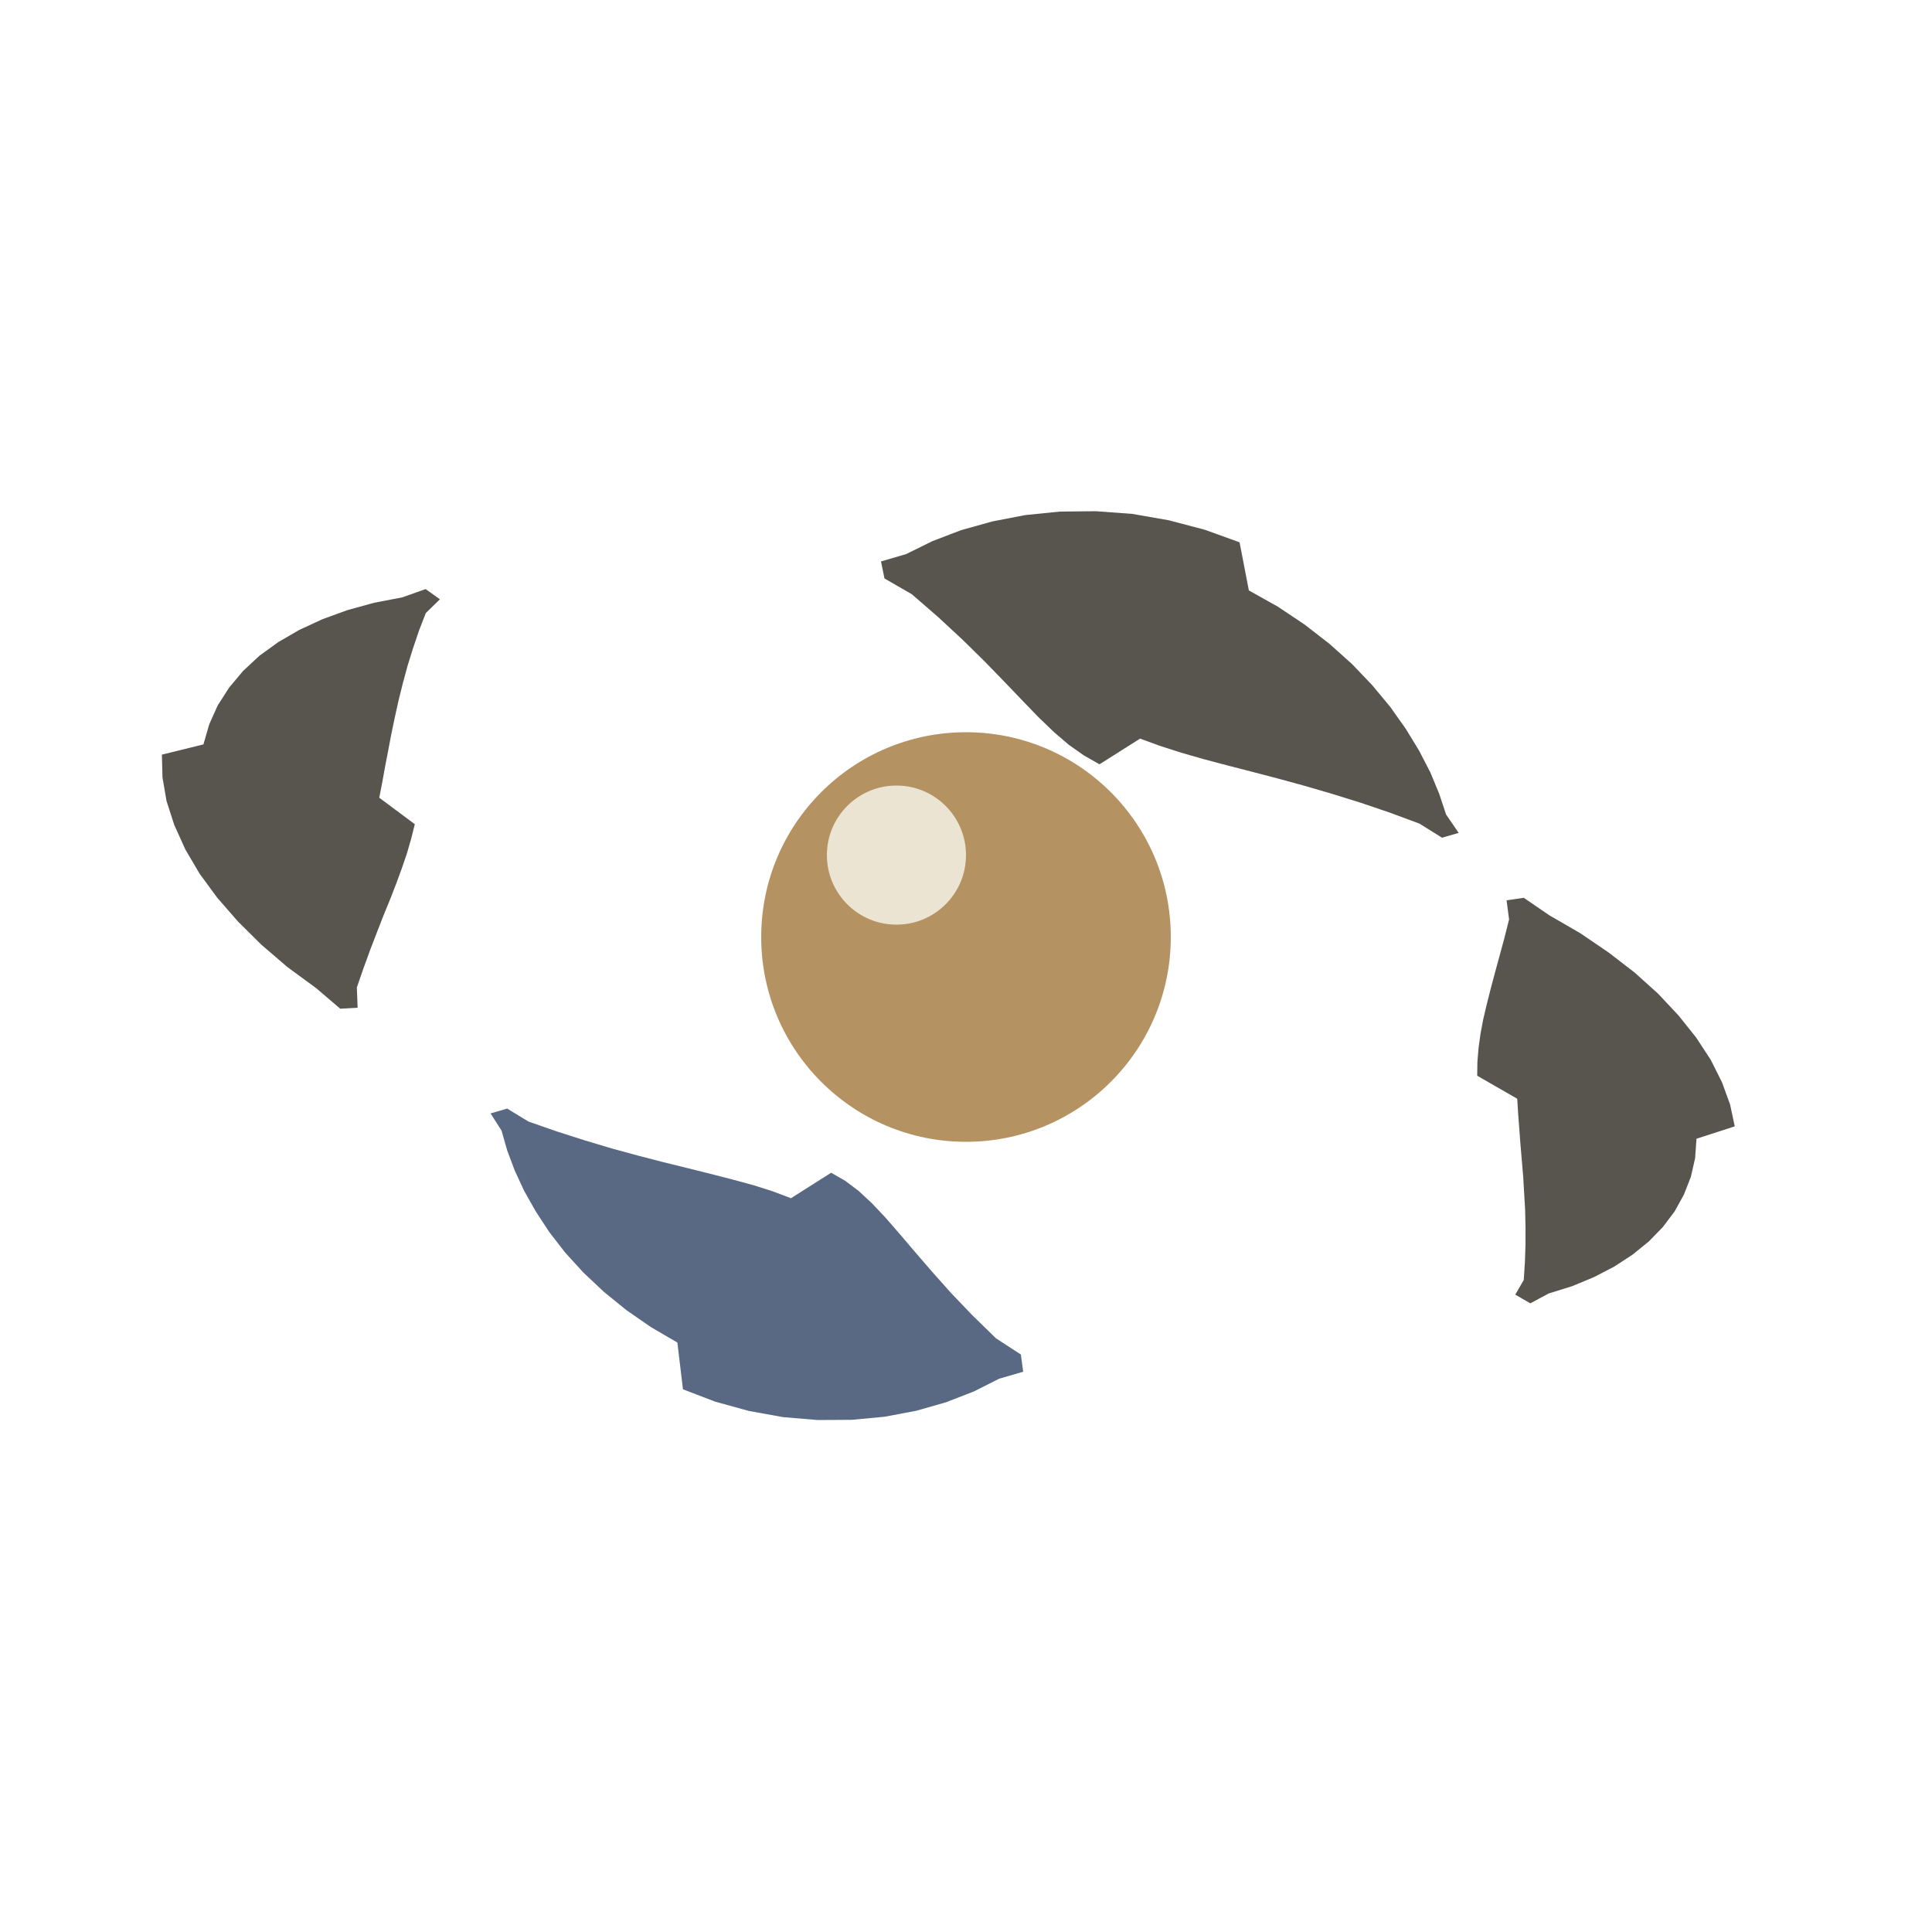
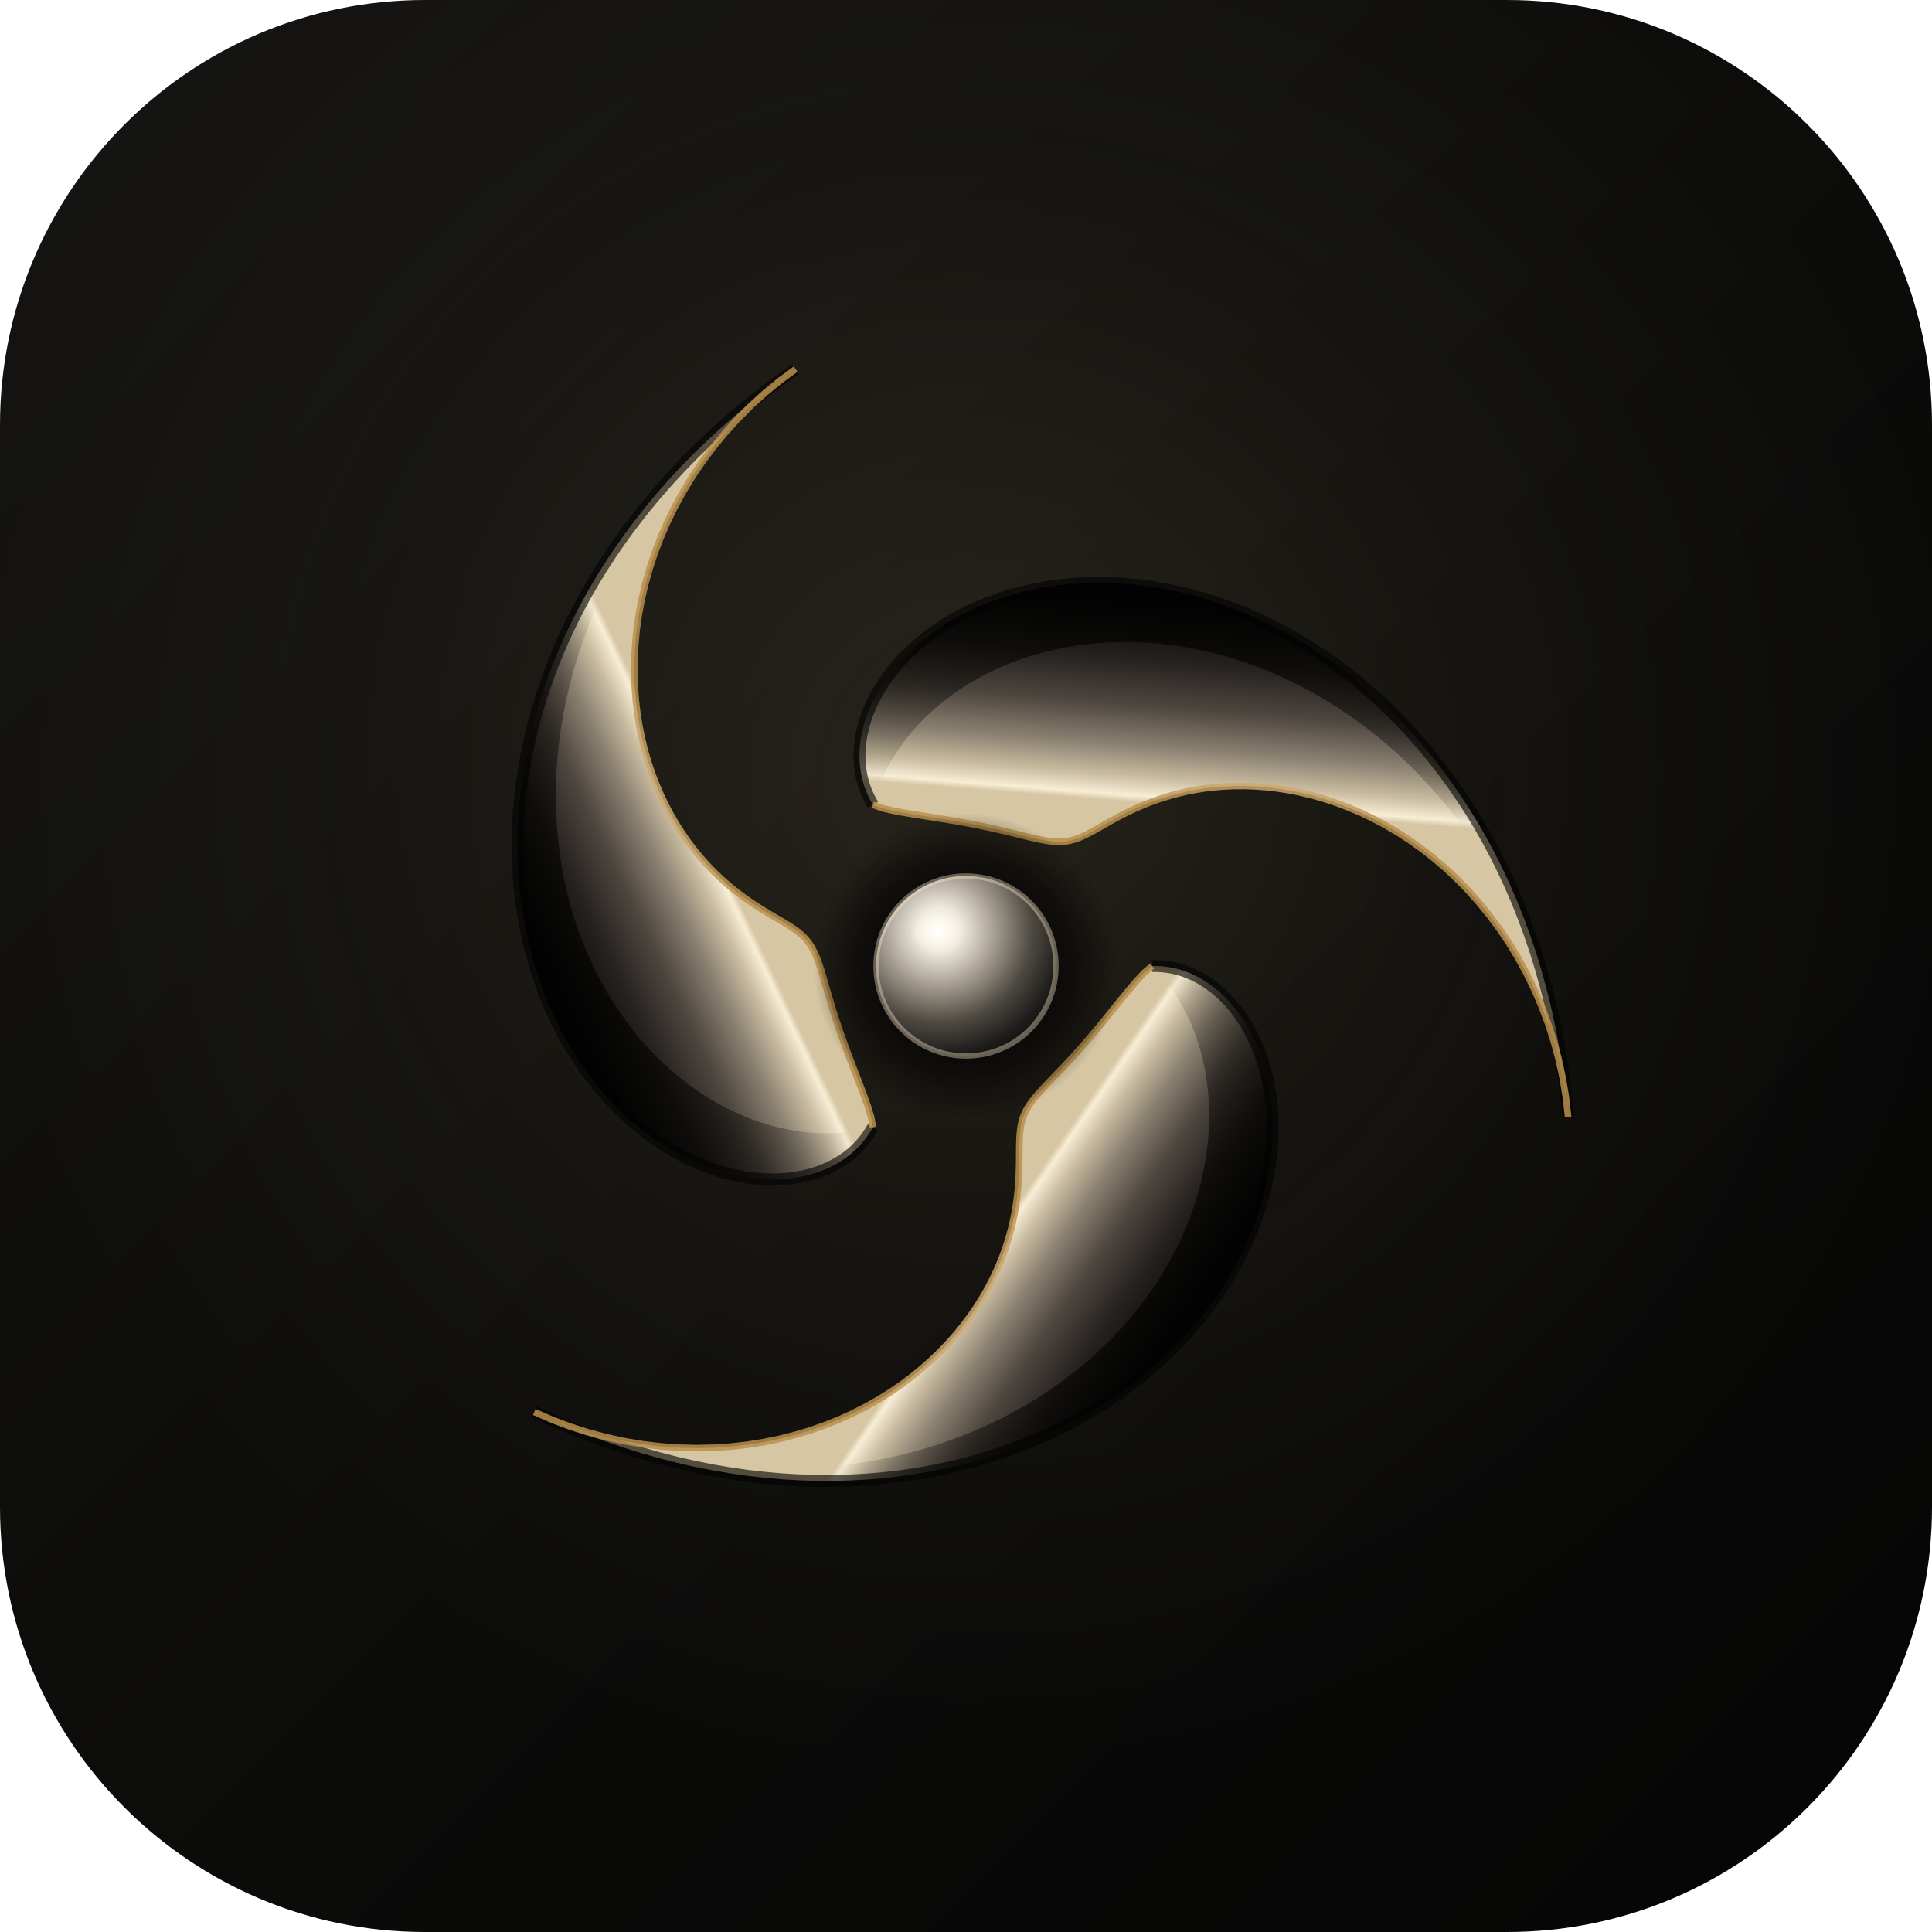
- <svg xmlns="http://www.w3.org/2000/svg" viewBox="0 0 1000 1000">
-   <g>
-     <path d="M788.7,464.7L802.0,473.8L817.9,483.0L832.6,493.0L846.1,503.4L858.2,514.3L868.8,525.6L877.9,537.0L885.5,548.6L891.3,560.2L895.5,571.7L897.9,583.0L878.1,589.4L877.4,599.4L875.2,609.1L871.6,618.3L866.8,627.0L860.7,635.1L853.4,642.6L845.0,649.4L835.5,655.6L825.1,661.0L813.8,665.7L801.6,669.5L792.1,674.6L784.3,670.1L788.7,662.5L789.3,653.2L789.6,644.0L789.6,635.0L789.4,626.1L788.9,617.5L788.4,609.0L787.7,600.7L787.0,592.5L786.4,584.5L785.8,576.5L785.3,568.7L764.6,556.8L764.7,549.6L765.3,542.4L766.3,535.1L767.7,527.7L769.5,520.0L771.5,512.1L773.7,503.8L776.1,495.0L778.6,485.8L781.1,475.9L779.8,466.0Z" fill="rgb(88,84,78)" fill-rule="evenodd" />
-     <path d="M529.6,710.0L517.2,713.6L504.1,720.2L489.7,725.8L474.3,730.2L457.9,733.3L440.8,734.9L423.2,735.0L405.3,733.5L387.6,730.3L370.2,725.5L353.5,719.1L350.6,694.9L336.9,686.9L324.2,678.1L312.5,668.6L301.9,658.6L292.5,648.3L284.3,637.7L277.3,627.0L271.3,616.4L266.4,605.8L262.5,595.4L259.6,585.2L253.9,576.3L262.5,573.8L273.5,580.5L288.1,585.6L302.5,590.2L316.5,594.4L330.1,598.1L343.2,601.5L355.8,604.6L367.8,607.6L379.1,610.5L389.8,613.4L399.9,616.6L409.4,620.2L430.2,607.0L437.5,611.2L444.4,616.4L451.2,622.7L458.2,630.1L465.6,638.6L473.6,648.0L482.5,658.3L492.3,669.3L503.3,680.8L515.5,692.7L528.4,701.1Z" fill="rgb(88.7,103.6,131.2)" fill-rule="evenodd" />
-     <path d="M176.1,522.1L163.7,511.5L148.7,500.5L135.2,488.9L123.1,476.9L112.4,464.6L103.3,452.2L95.9,439.6L90.2,427.0L86.2,414.6L84.1,402.4L83.8,390.6L105.3,385.3L108.3,374.9L112.7,365.1L118.6,355.9L125.8,347.3L134.3,339.4L144.1,332.3L155.0,326.0L166.9,320.5L179.8,315.8L193.6,312.0L208.2,309.2L220.3,304.9L227.7,310.2L220.4,317.3L216.8,326.6L213.7,335.8L210.9,344.8L208.5,353.7L206.3,362.5L204.4,371.1L202.6,379.7L201.0,388.1L199.4,396.4L197.9,404.7L196.3,412.9L214.7,426.6L212.8,434.2L210.6,441.8L208.0,449.4L205.1,457.3L202.0,465.3L198.6,473.6L195.2,482.3L191.7,491.4L188.2,501.0L184.7,511.1L185.1,521.6Z" fill="rgb(88,84,78)" fill-rule="evenodd" />
-     <path d="M456.0,290.6L469.0,286.8L482.6,280.1L497.5,274.4L513.6,269.9L530.7,266.6L548.6,264.8L567.2,264.6L586.1,266.0L605.0,269.3L623.6,274.2L641.6,280.7L646.4,305.6L661.4,314.0L675.3,323.3L688.2,333.3L699.9,343.8L710.3,354.7L719.6,365.9L727.6,377.2L734.5,388.5L740.3,399.7L744.9,410.8L748.5,421.6L755.0,431.1L746.4,433.6L734.7,426.3L719.3,420.6L704.3,415.5L689.5,410.9L675.1,406.7L661.2,402.9L647.8,399.4L635.0,396.1L622.9,392.9L611.4,389.6L600.5,386.1L590.1,382.3L569.1,395.6L561.0,391.0L553.2,385.5L545.5,378.9L537.4,371.1L528.9,362.3L519.6,352.6L509.4,342.1L498.1,331.0L485.7,319.5L472.0,307.6L457.8,299.4Z" fill="rgb(88,84,78)" fill-rule="evenodd" />
+ <svg xmlns="http://www.w3.org/2000/svg" width="1024" height="1024" viewBox="0 0 1024 1024">
+   <defs>
+     <linearGradient id="tile" x1="0" y1="0" x2="1" y2="1">
+       <stop offset="0" stop-color="#161514" />
+       <stop offset="0.55" stop-color="#0B0B0A" />
+       <stop offset="1" stop-color="#050505" />
+     </linearGradient>
+     <radialGradient id="glow" cx="0.5" cy="0.4" r="0.52">
+       <stop offset="0" stop-color="rgba(216,189,132,0.13)" />
+       <stop offset="0.62" stop-color="rgba(216,189,132,0.035)" />
+       <stop offset="1" stop-color="rgba(216,189,132,0)" />
+     </radialGradient>
+   </defs>
+   <rect width="1024" height="1024" rx="225.28" fill="url(#tile)" />
+   <rect width="1024" height="1024" rx="225.28" fill="url(#glow)" />
+   <g transform="translate(153.6 153.6) scale(0.7)">
+     <defs>
+       <linearGradient id="fxBlade" gradientUnits="userSpaceOnUse" x1="683.74" y1="785.18" x2="549.85" y2="693.07">
+         <stop offset="0" stop-color="#040404" />
+         <stop offset="0.14" stop-color="#0E0C0A" />
+         <stop offset="0.34" stop-color="#262220" />
+         <stop offset="0.55" stop-color="#4E4740" />
+         <stop offset="0.74" stop-color="#8C8272" />
+         <stop offset="0.88" stop-color="#C9BCA0" />
+         <stop offset="0.97" stop-color="#F8EED6" />
+         <stop offset="1" stop-color="#D6C6A4" />
+       </linearGradient>
+       <linearGradient id="fxBladeShade" gradientUnits="userSpaceOnUse" x1="683.74" y1="785.18" x2="549.85" y2="693.07">
+         <stop offset="0" stop-color="rgba(2,2,2,0.96)" />
+         <stop offset="0.42" stop-color="rgba(6,5,4,0.6)" />
+         <stop offset="1" stop-color="rgba(8,7,5,0)" />
+       </linearGradient>
+       <linearGradient id="fxBladeSheen" gradientUnits="userSpaceOnUse" x1="683.74" y1="785.18" x2="549.85" y2="693.07">
+         <stop offset="0" stop-color="rgba(246,231,193,0)" />
+         <stop offset="0.34" stop-color="rgba(252,240,208,0.28)" />
+         <stop offset="0.82" stop-color="rgba(255,253,246,0.5)" />
+         <stop offset="1" stop-color="rgba(246,231,193,0.1)" />
+       </linearGradient>
+       <linearGradient id="fxBladeRim" gradientUnits="userSpaceOnUse" x1="683.74" y1="785.18" x2="549.85" y2="693.07">
+         <stop offset="0" stop-color="#B98F4C" />
+         <stop offset="0.55" stop-color="#FCEFD2" />
+         <stop offset="1" stop-color="#B98F4C" />
+       </linearGradient>
+       <radialGradient id="fxOrb" cx="0.35" cy="0.3" r="0.78">
+         <stop offset="0" stop-color="#FFFFFF" />
+         <stop offset="0.16" stop-color="#EFE9DC" />
+         <stop offset="0.42" stop-color="#9E968A" />
+         <stop offset="0.66" stop-color="#4E4A42" />
+         <stop offset="0.86" stop-color="#232120" />
+         <stop offset="1" stop-color="#0A0A09" />
+       </radialGradient>
+       <radialGradient id="fxOrbGlow" cx="0.5" cy="0.5" r="0.5">
+         <stop offset="0.4" stop-color="rgba(4,4,4,0.94)" />
+         <stop offset="0.72" stop-color="rgba(6,5,4,0.6)" />
+         <stop offset="1" stop-color="rgba(8,6,5,0)" />
+       </radialGradient>
+       <radialGradient id="fxSpecular" cx="0.5" cy="0.5" r="0.5">
+         <stop offset="0" stop-color="rgba(255,255,255,0.94)" />
+         <stop offset="0.5" stop-color="rgba(255,250,238,0.5)" />
+         <stop offset="1" stop-color="rgba(255,250,238,0)" />
+       </radialGradient>
+     </defs>
+     <g>
+       <g transform="rotate(0 512 512)">
+         <path d="M653.00,512.00 L646.94,517.07 L641.30,523.14 L635.96,529.38 L630.86,535.59 L625.94,541.67 L621.20,547.55 L616.60,553.21 L612.15,558.62 L607.83,563.78 L603.65,568.67 L599.61,573.30 L595.72,577.66 L591.97,581.78 L588.38,585.65 L584.95,589.29 L581.68,592.72 L578.59,595.94 L575.66,598.98 L572.92,601.86 L570.36,604.58 L567.99,607.17 L565.80,609.65 L563.80,612.05 L561.99,614.37 L560.35,616.64 L558.90,618.89 L557.62,621.12 L556.50,623.36 L555.55,625.64 L554.75,627.96 L554.09,630.35 L553.56,632.82 L553.15,635.40 L552.85,638.09 L552.63,640.91 L552.48,643.87 L552.40,646.99 L552.35,650.29 L552.32,653.76 L552.30,657.41 L552.26,661.26 L552.18,665.31 L552.04,669.57 L551.82,674.03 L551.50,678.69 L551.06,683.57 L550.47,688.65 L549.72,693.93 L548.78,699.41 L547.63,705.08 L546.25,710.92 L544.62,716.94 L542.73,723.12 L540.54,729.45 L538.05,735.91 L535.23,742.48 L532.07,749.15 L528.55,755.91 L524.67,762.72 L520.39,769.57 L515.72,776.44 L510.63,783.30 L505.13,790.13 L499.21,796.90 L492.85,803.58 L486.05,810.16 L478.82,816.60 L471.14,822.87 L463.03,828.95 L454.47,834.80 L445.48,840.39 L436.06,845.70 L426.22,850.70 L415.98,855.36 L405.33,859.64 L394.31,863.52 L382.91,866.96 L371.17,869.95 L359.09,872.45 L346.72,874.44 L334.05,875.89 L321.14,876.77 L307.99,877.06 L294.65,876.74 L281.14,875.78 L267.50,874.16 L253.76,871.88 L239.97,868.89 L226.16,865.20 L212.38,860.78 L198.67,855.62 L185.09,849.68 L185.09,849.68 L198.57,855.83 L212.05,861.60 L225.53,866.98 L238.99,871.96 L252.43,876.55 L265.86,880.74 L279.25,884.55 L292.61,887.98 L305.92,891.02 L319.18,893.68 L332.39,895.96 L345.54,897.87 L358.61,899.40 L371.60,900.56 L384.50,901.36 L397.31,901.79 L410.02,901.86 L422.62,901.58 L435.09,900.94 L447.44,899.95 L459.65,898.61 L471.71,896.94 L483.62,894.93 L495.37,892.58 L506.94,889.91 L518.34,886.92 L529.54,883.62 L540.55,880.00 L551.35,876.08 L561.93,871.86 L572.29,867.36 L582.41,862.57 L592.30,857.51 L601.93,852.18 L611.30,846.60 L620.40,840.76 L629.23,834.69 L637.78,828.39 L646.03,821.87 L653.99,815.14 L661.64,808.22 L668.98,801.11 L676.00,793.83 L682.70,786.38 L689.06,778.79 L695.10,771.06 L700.79,763.21 L706.14,755.25 L711.14,747.19 L715.80,739.06 L720.10,730.86 L724.04,722.60 L727.63,714.31 L730.87,706.00 L733.74,697.68 L736.26,689.37 L738.43,681.09 L740.24,672.85 L741.71,664.66 L742.82,656.54 L743.59,648.52 L744.03,640.59 L744.13,632.79 L743.91,625.12 L743.37,617.60 L742.52,610.24 L741.36,603.06 L739.92,596.07 L738.19,589.29 L736.18,582.73 L733.92,576.41 L731.41,570.32 L728.66,564.50 L725.70,558.95 L722.52,553.67 L719.15,548.68 L715.60,543.99 L711.89,539.61 L708.03,535.53 L704.04,531.78 L699.94,528.35 L695.74,525.26 L691.46,522.49 L687.12,520.05 L682.74,517.95 L678.34,516.18 L673.93,514.73 L669.53,513.61 L665.18,512.80 L660.91,512.28 L656.78,512.03 L653.00,512.00 Z" fill="url(#fxBlade)" />
+         <path d="M653.00,512.00 L654.27,513.32 L655.91,515.05 L657.73,517.03 L659.66,519.22 L661.68,521.61 L663.75,524.18 L665.86,526.95 L667.99,529.89 L670.12,533.02 L672.24,536.33 L674.34,539.82 L676.40,543.49 L678.42,547.33 L680.37,551.36 L682.26,555.55 L684.07,559.92 L685.79,564.46 L687.41,569.16 L688.92,574.03 L690.32,579.07 L691.58,584.26 L692.71,589.60 L693.69,595.10 L694.51,600.74 L695.17,606.52 L695.66,612.44 L695.97,618.49 L696.09,624.67 L696.01,630.96 L695.73,637.37 L695.24,643.88 L694.53,650.49 L693.59,657.19 L692.42,663.98 L691.02,670.84 L689.37,677.76 L687.47,684.75 L685.31,691.78 L682.90,698.86 L680.22,705.97 L677.27,713.10 L674.05,720.24 L670.54,727.39 L666.76,734.52 L662.69,741.64 L658.34,748.74 L653.70,755.79 L648.76,762.79 L643.53,769.74 L638.01,776.61 L632.19,783.39 L626.08,790.09 L619.67,796.67 L612.96,803.14 L605.96,809.48 L598.67,815.68 L591.08,821.73 L583.20,827.61 L575.04,833.32 L566.59,838.84 L557.85,844.16 L548.84,849.26 L539.56,854.15 L530.00,858.79 L520.18,863.19 L510.10,867.34 L499.77,871.21 L489.19,874.80 L478.37,878.09 L467.31,881.08 L456.03,883.76 L444.53,886.11 L432.83,888.12 L420.92,889.78 L408.82,891.09 L396.55,892.02 L384.10,892.58 L371.49,892.75 L358.73,892.52 L345.84,891.89 L332.82,890.84 L319.68,889.36 L306.45,887.46 L293.13,885.11 L279.73,882.31 L266.27,879.06 L252.77,875.35 L239.24,871.18 L225.69,866.52 L212.14,861.39 L198.60,855.78 L185.09,849.68 L185.09,849.68 L198.57,855.83 L212.05,861.60 L225.53,866.98 L238.99,871.96 L252.43,876.55 L265.86,880.74 L279.25,884.55 L292.61,887.98 L305.92,891.02 L319.18,893.68 L332.39,895.96 L345.54,897.87 L358.61,899.40 L371.60,900.56 L384.50,901.36 L397.31,901.79 L410.02,901.86 L422.62,901.58 L435.09,900.94 L447.44,899.95 L459.65,898.61 L471.71,896.94 L483.62,894.93 L495.37,892.58 L506.94,889.91 L518.34,886.92 L529.54,883.62 L540.55,880.00 L551.35,876.08 L561.93,871.86 L572.29,867.36 L582.41,862.57 L592.30,857.51 L601.93,852.18 L611.30,846.60 L620.40,840.76 L629.23,834.69 L637.78,828.39 L646.03,821.87 L653.99,815.14 L661.64,808.22 L668.98,801.11 L676.00,793.83 L682.70,786.38 L689.06,778.79 L695.10,771.06 L700.79,763.21 L706.14,755.25 L711.14,747.19 L715.80,739.06 L720.10,730.86 L724.04,722.60 L727.63,714.31 L730.87,706.00 L733.74,697.68 L736.26,689.37 L738.43,681.09 L740.24,672.85 L741.71,664.66 L742.82,656.54 L743.59,648.52 L744.03,640.59 L744.13,632.79 L743.91,625.12 L743.37,617.60 L742.52,610.24 L741.36,603.06 L739.92,596.07 L738.19,589.29 L736.18,582.73 L733.92,576.41 L731.41,570.32 L728.66,564.50 L725.70,558.95 L722.52,553.67 L719.15,548.68 L715.60,543.99 L711.89,539.61 L708.03,535.53 L704.04,531.78 L699.94,528.35 L695.74,525.26 L691.46,522.49 L687.12,520.05 L682.74,517.95 L678.34,516.18 L673.93,514.73 L669.53,513.61 L665.18,512.80 L660.91,512.28 L656.78,512.03 L653.00,512.00 Z" fill="url(#fxBladeShade)" />
+         <path d="M653.00,512.00 L656.78,512.03 L660.91,512.28 L665.18,512.80 L669.53,513.61 L673.93,514.73 L678.34,516.18 L682.74,517.95 L687.12,520.05 L691.46,522.49 L695.74,525.26 L699.94,528.35 L704.04,531.78 L708.03,535.53 L711.89,539.61 L715.60,543.99 L719.15,548.68 L722.52,553.67 L725.70,558.95 L728.66,564.50 L731.41,570.32 L733.92,576.41 L736.18,582.73 L738.19,589.29 L739.92,596.07 L741.36,603.06 L742.52,610.24 L743.37,617.60 L743.91,625.12 L744.13,632.79 L744.03,640.59 L743.59,648.52 L742.82,656.54 L741.71,664.66 L740.24,672.85 L738.43,681.09 L736.26,689.37 L733.74,697.68 L730.87,706.00 L727.63,714.31 L724.04,722.60 L720.10,730.86 L715.80,739.06 L711.14,747.19 L706.14,755.25 L700.79,763.21 L695.10,771.06 L689.06,778.79 L682.70,786.38 L676.00,793.83 L668.98,801.11 L661.64,808.22 L653.99,815.14 L646.03,821.87 L637.78,828.39 L629.23,834.69 L620.40,840.76 L611.30,846.60 L601.93,852.18 L592.30,857.51 L582.41,862.57 L572.29,867.36 L561.93,871.86 L551.35,876.08 L540.55,880.00 L529.54,883.62 L518.34,886.92 L506.94,889.91 L495.37,892.58 L483.62,894.93 L471.71,896.94 L459.65,898.61 L447.44,899.95 L435.09,900.94 L422.62,901.58 L410.02,901.86 L397.31,901.79 L384.50,901.36 L371.60,900.56 L358.61,899.40 L345.54,897.87 L332.39,895.96 L319.18,893.68 L305.92,891.02 L292.61,887.98 L279.25,884.55 L265.86,880.74 L252.43,876.55 L238.99,871.96 L225.53,866.98 L212.05,861.60 L198.57,855.83 L185.09,849.68" fill="none" stroke="rgba(3,2,2,0.62)" stroke-width="9" stroke-linecap="butt" />
+         <path d="M653.00,512.00 L646.94,517.07 L641.30,523.14 L635.96,529.38 L630.86,535.59 L625.94,541.67 L621.20,547.55 L616.60,553.21 L612.15,558.62 L607.83,563.78 L603.65,568.67 L599.61,573.30 L595.72,577.66 L591.97,581.78 L588.38,585.65 L584.95,589.29 L581.68,592.72 L578.59,595.94 L575.66,598.98 L572.92,601.86 L570.36,604.58 L567.99,607.17 L565.80,609.65 L563.80,612.05 L561.99,614.37 L560.35,616.64 L558.90,618.89 L557.62,621.12 L556.50,623.36 L555.55,625.64 L554.75,627.96 L554.09,630.35 L553.56,632.82 L553.15,635.40 L552.85,638.09 L552.63,640.91 L552.48,643.87 L552.40,646.99 L552.35,650.29 L552.32,653.76 L552.30,657.41 L552.26,661.26 L552.18,665.31 L552.04,669.57 L551.82,674.03 L551.50,678.69 L551.06,683.57 L550.47,688.65 L549.72,693.93 L548.78,699.41 L547.63,705.08 L546.25,710.92 L544.62,716.94 L542.73,723.12 L540.54,729.45 L538.05,735.91 L535.23,742.48 L532.07,749.15 L528.55,755.91 L524.67,762.72 L520.39,769.57 L515.72,776.44 L510.63,783.30 L505.13,790.13 L499.21,796.90 L492.85,803.58 L486.05,810.16 L478.82,816.60 L471.14,822.87 L463.03,828.95 L454.47,834.80 L445.48,840.39 L436.06,845.70 L426.22,850.70 L415.98,855.36 L405.33,859.64 L394.31,863.52 L382.91,866.96 L371.17,869.95 L359.09,872.45 L346.72,874.44 L334.05,875.89 L321.14,876.77 L307.99,877.06 L294.65,876.74 L281.14,875.78 L267.50,874.16 L253.76,871.88 L239.97,868.89 L226.16,865.20 L212.38,860.78 L198.67,855.62 L185.09,849.68" fill="none" stroke="url(#fxBladeRim)" stroke-width="5" stroke-linecap="butt" opacity="0.85" />
+       </g>
+       <g transform="rotate(120 512 512)">
+         <path d="M653.00,512.00 L646.94,517.07 L641.30,523.14 L635.96,529.38 L630.86,535.59 L625.94,541.67 L621.20,547.55 L616.60,553.21 L612.15,558.62 L607.83,563.78 L603.65,568.67 L599.61,573.30 L595.72,577.66 L591.97,581.78 L588.38,585.65 L584.95,589.29 L581.68,592.72 L578.59,595.94 L575.66,598.98 L572.92,601.86 L570.36,604.58 L567.99,607.17 L565.80,609.65 L563.80,612.05 L561.99,614.37 L560.35,616.64 L558.90,618.89 L557.62,621.12 L556.50,623.36 L555.55,625.64 L554.75,627.96 L554.09,630.35 L553.56,632.82 L553.15,635.40 L552.85,638.09 L552.63,640.91 L552.48,643.87 L552.40,646.99 L552.35,650.29 L552.32,653.76 L552.30,657.41 L552.26,661.26 L552.18,665.31 L552.04,669.57 L551.82,674.03 L551.50,678.69 L551.06,683.57 L550.47,688.65 L549.72,693.93 L548.78,699.41 L547.63,705.08 L546.25,710.92 L544.62,716.94 L542.73,723.12 L540.54,729.45 L538.05,735.91 L535.23,742.48 L532.07,749.15 L528.55,755.91 L524.67,762.72 L520.39,769.57 L515.72,776.44 L510.63,783.30 L505.13,790.13 L499.21,796.90 L492.85,803.58 L486.05,810.16 L478.82,816.60 L471.14,822.87 L463.03,828.95 L454.47,834.80 L445.48,840.39 L436.06,845.70 L426.22,850.70 L415.98,855.36 L405.33,859.64 L394.31,863.52 L382.91,866.96 L371.17,869.95 L359.09,872.45 L346.72,874.44 L334.05,875.89 L321.14,876.77 L307.99,877.06 L294.65,876.74 L281.14,875.78 L267.50,874.16 L253.76,871.88 L239.97,868.89 L226.16,865.20 L212.38,860.78 L198.67,855.62 L185.09,849.68 L185.09,849.68 L198.57,855.83 L212.05,861.60 L225.53,866.98 L238.99,871.96 L252.43,876.55 L265.86,880.74 L279.25,884.55 L292.61,887.98 L305.92,891.02 L319.18,893.68 L332.39,895.96 L345.54,897.87 L358.61,899.40 L371.60,900.56 L384.50,901.36 L397.31,901.79 L410.02,901.86 L422.62,901.58 L435.09,900.94 L447.44,899.95 L459.65,898.61 L471.71,896.94 L483.62,894.93 L495.37,892.58 L506.94,889.91 L518.34,886.92 L529.54,883.62 L540.55,880.00 L551.35,876.08 L561.93,871.86 L572.29,867.36 L582.41,862.57 L592.30,857.51 L601.93,852.18 L611.30,846.60 L620.40,840.76 L629.23,834.69 L637.78,828.39 L646.03,821.87 L653.99,815.14 L661.64,808.22 L668.98,801.11 L676.00,793.83 L682.70,786.38 L689.06,778.79 L695.10,771.06 L700.79,763.21 L706.14,755.25 L711.14,747.19 L715.80,739.06 L720.10,730.86 L724.04,722.60 L727.63,714.31 L730.87,706.00 L733.74,697.68 L736.26,689.37 L738.43,681.09 L740.24,672.85 L741.71,664.66 L742.82,656.54 L743.59,648.52 L744.03,640.59 L744.13,632.79 L743.91,625.12 L743.37,617.60 L742.52,610.24 L741.36,603.06 L739.92,596.07 L738.19,589.29 L736.18,582.73 L733.92,576.41 L731.41,570.32 L728.66,564.50 L725.70,558.95 L722.52,553.67 L719.15,548.68 L715.60,543.99 L711.89,539.61 L708.03,535.53 L704.04,531.78 L699.94,528.35 L695.74,525.26 L691.46,522.49 L687.12,520.05 L682.74,517.95 L678.34,516.18 L673.93,514.73 L669.53,513.61 L665.18,512.80 L660.91,512.28 L656.78,512.03 L653.00,512.00 Z" fill="url(#fxBlade)" />
+         <path d="M653.00,512.00 L654.27,513.32 L655.91,515.05 L657.73,517.03 L659.66,519.22 L661.68,521.61 L663.75,524.18 L665.86,526.95 L667.99,529.89 L670.12,533.02 L672.24,536.33 L674.34,539.82 L676.40,543.49 L678.42,547.33 L680.37,551.36 L682.26,555.55 L684.07,559.92 L685.79,564.46 L687.41,569.16 L688.92,574.03 L690.32,579.07 L691.58,584.26 L692.71,589.60 L693.69,595.10 L694.51,600.74 L695.17,606.52 L695.66,612.44 L695.97,618.49 L696.09,624.67 L696.01,630.96 L695.73,637.37 L695.24,643.88 L694.53,650.49 L693.59,657.19 L692.42,663.98 L691.02,670.84 L689.37,677.76 L687.47,684.75 L685.31,691.78 L682.90,698.86 L680.22,705.97 L677.27,713.10 L674.05,720.24 L670.54,727.39 L666.76,734.52 L662.69,741.64 L658.34,748.74 L653.70,755.79 L648.76,762.79 L643.53,769.74 L638.01,776.61 L632.19,783.39 L626.08,790.09 L619.67,796.67 L612.96,803.14 L605.96,809.48 L598.67,815.68 L591.08,821.73 L583.20,827.61 L575.04,833.32 L566.59,838.84 L557.85,844.16 L548.84,849.26 L539.56,854.15 L530.00,858.79 L520.18,863.19 L510.10,867.34 L499.77,871.21 L489.19,874.80 L478.37,878.09 L467.31,881.08 L456.03,883.76 L444.53,886.11 L432.83,888.12 L420.92,889.78 L408.82,891.09 L396.55,892.02 L384.10,892.58 L371.49,892.75 L358.73,892.52 L345.84,891.89 L332.82,890.84 L319.68,889.36 L306.45,887.46 L293.13,885.11 L279.73,882.31 L266.27,879.06 L252.77,875.35 L239.24,871.18 L225.69,866.52 L212.14,861.39 L198.60,855.78 L185.09,849.68 L185.09,849.68 L198.57,855.83 L212.05,861.60 L225.53,866.98 L238.99,871.96 L252.43,876.55 L265.86,880.74 L279.25,884.55 L292.61,887.98 L305.92,891.02 L319.18,893.68 L332.39,895.96 L345.54,897.87 L358.61,899.40 L371.60,900.56 L384.50,901.36 L397.31,901.79 L410.02,901.86 L422.62,901.58 L435.09,900.94 L447.44,899.95 L459.65,898.61 L471.71,896.94 L483.62,894.93 L495.37,892.58 L506.94,889.91 L518.34,886.92 L529.54,883.62 L540.55,880.00 L551.35,876.08 L561.93,871.86 L572.29,867.36 L582.41,862.57 L592.30,857.51 L601.93,852.18 L611.30,846.60 L620.40,840.76 L629.23,834.69 L637.78,828.39 L646.03,821.87 L653.99,815.14 L661.64,808.22 L668.98,801.11 L676.00,793.83 L682.70,786.38 L689.06,778.79 L695.10,771.06 L700.79,763.21 L706.14,755.25 L711.14,747.19 L715.80,739.06 L720.10,730.86 L724.04,722.60 L727.63,714.31 L730.87,706.00 L733.74,697.68 L736.26,689.37 L738.43,681.09 L740.24,672.85 L741.71,664.66 L742.82,656.54 L743.59,648.52 L744.03,640.59 L744.13,632.79 L743.91,625.12 L743.37,617.60 L742.52,610.24 L741.36,603.06 L739.92,596.07 L738.19,589.29 L736.18,582.73 L733.92,576.41 L731.41,570.32 L728.66,564.50 L725.70,558.95 L722.52,553.67 L719.15,548.68 L715.60,543.99 L711.89,539.61 L708.03,535.53 L704.04,531.78 L699.94,528.35 L695.74,525.26 L691.46,522.49 L687.12,520.05 L682.74,517.95 L678.34,516.18 L673.93,514.73 L669.53,513.61 L665.18,512.80 L660.91,512.28 L656.78,512.03 L653.00,512.00 Z" fill="url(#fxBladeShade)" />
+         <path d="M653.00,512.00 L656.78,512.03 L660.91,512.28 L665.18,512.80 L669.53,513.61 L673.93,514.73 L678.34,516.18 L682.74,517.95 L687.12,520.05 L691.46,522.49 L695.74,525.26 L699.94,528.35 L704.04,531.78 L708.03,535.53 L711.89,539.61 L715.60,543.99 L719.15,548.68 L722.52,553.67 L725.70,558.95 L728.66,564.50 L731.41,570.32 L733.92,576.41 L736.18,582.73 L738.19,589.29 L739.92,596.07 L741.36,603.06 L742.52,610.24 L743.37,617.60 L743.91,625.12 L744.13,632.79 L744.03,640.59 L743.59,648.52 L742.82,656.54 L741.71,664.66 L740.24,672.85 L738.43,681.09 L736.26,689.37 L733.74,697.68 L730.87,706.00 L727.63,714.31 L724.04,722.60 L720.10,730.86 L715.80,739.06 L711.14,747.19 L706.14,755.25 L700.79,763.21 L695.10,771.06 L689.06,778.79 L682.70,786.38 L676.00,793.83 L668.98,801.11 L661.64,808.22 L653.99,815.14 L646.03,821.87 L637.78,828.39 L629.23,834.69 L620.40,840.76 L611.30,846.60 L601.93,852.18 L592.30,857.51 L582.41,862.57 L572.29,867.36 L561.93,871.86 L551.35,876.08 L540.55,880.00 L529.54,883.62 L518.34,886.92 L506.94,889.91 L495.37,892.58 L483.62,894.93 L471.71,896.94 L459.65,898.61 L447.44,899.95 L435.09,900.94 L422.62,901.58 L410.02,901.86 L397.31,901.79 L384.50,901.36 L371.60,900.56 L358.61,899.40 L345.54,897.87 L332.39,895.96 L319.18,893.68 L305.92,891.02 L292.61,887.98 L279.25,884.55 L265.86,880.74 L252.43,876.55 L238.99,871.96 L225.53,866.98 L212.05,861.60 L198.57,855.83 L185.09,849.68" fill="none" stroke="rgba(3,2,2,0.62)" stroke-width="9" stroke-linecap="butt" />
+         <path d="M653.00,512.00 L646.94,517.07 L641.30,523.14 L635.96,529.38 L630.86,535.59 L625.94,541.67 L621.20,547.55 L616.60,553.21 L612.15,558.62 L607.83,563.78 L603.65,568.67 L599.61,573.30 L595.72,577.66 L591.97,581.78 L588.38,585.65 L584.95,589.29 L581.68,592.72 L578.59,595.94 L575.66,598.98 L572.92,601.86 L570.36,604.58 L567.99,607.17 L565.80,609.65 L563.80,612.05 L561.99,614.37 L560.35,616.64 L558.90,618.89 L557.62,621.12 L556.50,623.36 L555.55,625.64 L554.75,627.96 L554.09,630.35 L553.56,632.82 L553.15,635.40 L552.85,638.09 L552.63,640.91 L552.48,643.87 L552.40,646.99 L552.35,650.29 L552.32,653.76 L552.30,657.41 L552.26,661.26 L552.18,665.31 L552.04,669.57 L551.82,674.03 L551.50,678.69 L551.06,683.57 L550.47,688.65 L549.72,693.93 L548.78,699.41 L547.63,705.08 L546.25,710.92 L544.62,716.94 L542.73,723.12 L540.54,729.45 L538.05,735.91 L535.23,742.48 L532.07,749.15 L528.55,755.91 L524.67,762.72 L520.39,769.57 L515.72,776.44 L510.63,783.30 L505.13,790.13 L499.21,796.90 L492.85,803.58 L486.05,810.16 L478.82,816.60 L471.14,822.87 L463.03,828.95 L454.47,834.80 L445.48,840.39 L436.06,845.70 L426.22,850.70 L415.98,855.36 L405.33,859.64 L394.31,863.52 L382.91,866.96 L371.17,869.95 L359.09,872.45 L346.72,874.44 L334.05,875.89 L321.14,876.77 L307.99,877.06 L294.65,876.74 L281.14,875.78 L267.50,874.16 L253.76,871.88 L239.97,868.89 L226.16,865.20 L212.38,860.78 L198.67,855.62 L185.09,849.68" fill="none" stroke="url(#fxBladeRim)" stroke-width="5" stroke-linecap="butt" opacity="0.85" />
+       </g>
+       <g transform="rotate(240 512 512)">
+         <path d="M653.00,512.00 L646.94,517.07 L641.30,523.14 L635.96,529.38 L630.86,535.59 L625.94,541.67 L621.20,547.55 L616.60,553.21 L612.15,558.62 L607.83,563.78 L603.65,568.67 L599.61,573.30 L595.72,577.66 L591.97,581.78 L588.38,585.65 L584.95,589.29 L581.68,592.72 L578.59,595.94 L575.66,598.98 L572.92,601.86 L570.36,604.58 L567.99,607.17 L565.80,609.65 L563.80,612.05 L561.99,614.37 L560.35,616.64 L558.90,618.89 L557.62,621.12 L556.50,623.36 L555.55,625.64 L554.75,627.96 L554.09,630.35 L553.56,632.82 L553.15,635.40 L552.85,638.09 L552.63,640.91 L552.48,643.87 L552.40,646.99 L552.35,650.29 L552.32,653.76 L552.30,657.41 L552.26,661.26 L552.18,665.31 L552.04,669.57 L551.82,674.03 L551.50,678.69 L551.06,683.57 L550.47,688.65 L549.72,693.93 L548.78,699.41 L547.63,705.08 L546.25,710.92 L544.62,716.94 L542.73,723.12 L540.54,729.45 L538.05,735.91 L535.23,742.48 L532.07,749.15 L528.55,755.91 L524.67,762.72 L520.39,769.57 L515.72,776.44 L510.63,783.30 L505.13,790.13 L499.21,796.90 L492.85,803.58 L486.05,810.16 L478.82,816.60 L471.14,822.87 L463.03,828.95 L454.47,834.80 L445.48,840.39 L436.06,845.70 L426.22,850.70 L415.98,855.36 L405.33,859.64 L394.31,863.52 L382.91,866.96 L371.17,869.95 L359.09,872.45 L346.72,874.44 L334.05,875.89 L321.14,876.77 L307.99,877.06 L294.65,876.74 L281.14,875.78 L267.50,874.16 L253.76,871.88 L239.97,868.89 L226.16,865.20 L212.38,860.78 L198.67,855.62 L185.09,849.68 L185.09,849.68 L198.57,855.83 L212.05,861.60 L225.53,866.98 L238.99,871.96 L252.43,876.55 L265.86,880.74 L279.25,884.55 L292.61,887.98 L305.92,891.02 L319.18,893.68 L332.39,895.96 L345.54,897.87 L358.61,899.40 L371.60,900.56 L384.50,901.36 L397.31,901.79 L410.02,901.86 L422.62,901.58 L435.09,900.94 L447.44,899.95 L459.65,898.61 L471.71,896.94 L483.62,894.93 L495.37,892.58 L506.94,889.91 L518.34,886.92 L529.54,883.62 L540.55,880.00 L551.35,876.08 L561.93,871.86 L572.29,867.36 L582.41,862.57 L592.30,857.51 L601.93,852.18 L611.30,846.60 L620.40,840.76 L629.23,834.69 L637.78,828.39 L646.03,821.87 L653.99,815.14 L661.64,808.22 L668.98,801.11 L676.00,793.83 L682.70,786.38 L689.06,778.79 L695.10,771.06 L700.79,763.21 L706.14,755.25 L711.14,747.19 L715.80,739.06 L720.10,730.86 L724.04,722.60 L727.63,714.31 L730.87,706.00 L733.74,697.68 L736.26,689.37 L738.43,681.09 L740.24,672.85 L741.71,664.66 L742.82,656.54 L743.59,648.52 L744.03,640.59 L744.13,632.79 L743.91,625.12 L743.37,617.60 L742.52,610.24 L741.36,603.06 L739.92,596.07 L738.19,589.29 L736.18,582.73 L733.92,576.41 L731.41,570.32 L728.66,564.50 L725.70,558.95 L722.52,553.67 L719.15,548.68 L715.60,543.99 L711.89,539.61 L708.03,535.53 L704.04,531.78 L699.94,528.35 L695.74,525.26 L691.46,522.49 L687.12,520.05 L682.74,517.95 L678.34,516.18 L673.93,514.73 L669.53,513.61 L665.18,512.80 L660.91,512.28 L656.78,512.03 L653.00,512.00 Z" fill="url(#fxBlade)" />
+         <path d="M653.00,512.00 L654.27,513.32 L655.91,515.05 L657.73,517.03 L659.66,519.22 L661.68,521.61 L663.75,524.18 L665.86,526.95 L667.99,529.89 L670.12,533.02 L672.24,536.33 L674.34,539.82 L676.40,543.49 L678.42,547.33 L680.37,551.36 L682.26,555.55 L684.07,559.92 L685.79,564.46 L687.41,569.16 L688.92,574.03 L690.32,579.07 L691.58,584.26 L692.71,589.60 L693.69,595.10 L694.51,600.74 L695.17,606.52 L695.66,612.44 L695.97,618.49 L696.09,624.67 L696.01,630.96 L695.73,637.37 L695.24,643.88 L694.53,650.49 L693.59,657.19 L692.42,663.98 L691.02,670.84 L689.37,677.76 L687.47,684.75 L685.31,691.78 L682.90,698.86 L680.22,705.97 L677.27,713.10 L674.05,720.24 L670.54,727.39 L666.76,734.52 L662.69,741.64 L658.34,748.74 L653.70,755.79 L648.76,762.79 L643.53,769.74 L638.01,776.61 L632.19,783.39 L626.08,790.09 L619.67,796.67 L612.96,803.14 L605.96,809.48 L598.67,815.68 L591.08,821.73 L583.20,827.61 L575.04,833.32 L566.59,838.84 L557.85,844.16 L548.84,849.26 L539.56,854.15 L530.00,858.79 L520.18,863.19 L510.10,867.34 L499.77,871.21 L489.19,874.80 L478.37,878.09 L467.31,881.08 L456.03,883.76 L444.53,886.11 L432.83,888.12 L420.92,889.78 L408.82,891.09 L396.55,892.02 L384.10,892.58 L371.49,892.75 L358.73,892.52 L345.84,891.89 L332.82,890.84 L319.68,889.36 L306.45,887.46 L293.13,885.11 L279.73,882.31 L266.27,879.06 L252.77,875.35 L239.24,871.18 L225.69,866.52 L212.14,861.39 L198.60,855.78 L185.09,849.68 L185.09,849.68 L198.57,855.83 L212.05,861.60 L225.53,866.98 L238.99,871.96 L252.43,876.55 L265.86,880.74 L279.25,884.55 L292.61,887.98 L305.92,891.02 L319.18,893.68 L332.39,895.96 L345.54,897.87 L358.61,899.40 L371.60,900.56 L384.50,901.36 L397.31,901.79 L410.02,901.86 L422.62,901.58 L435.09,900.94 L447.44,899.95 L459.65,898.61 L471.71,896.94 L483.62,894.93 L495.37,892.58 L506.94,889.91 L518.34,886.92 L529.54,883.62 L540.55,880.00 L551.35,876.08 L561.93,871.86 L572.29,867.36 L582.41,862.57 L592.30,857.51 L601.93,852.18 L611.30,846.60 L620.40,840.76 L629.23,834.69 L637.78,828.39 L646.03,821.87 L653.99,815.14 L661.64,808.22 L668.98,801.11 L676.00,793.83 L682.70,786.38 L689.06,778.79 L695.10,771.06 L700.79,763.21 L706.14,755.25 L711.14,747.19 L715.80,739.06 L720.10,730.86 L724.04,722.60 L727.63,714.31 L730.87,706.00 L733.74,697.68 L736.26,689.37 L738.43,681.09 L740.24,672.85 L741.71,664.66 L742.82,656.54 L743.59,648.52 L744.03,640.59 L744.13,632.79 L743.91,625.12 L743.37,617.60 L742.52,610.24 L741.36,603.06 L739.92,596.07 L738.19,589.29 L736.18,582.73 L733.92,576.41 L731.41,570.32 L728.66,564.50 L725.70,558.95 L722.52,553.67 L719.15,548.68 L715.60,543.99 L711.89,539.61 L708.03,535.53 L704.04,531.78 L699.94,528.35 L695.74,525.26 L691.46,522.49 L687.12,520.05 L682.74,517.95 L678.34,516.18 L673.93,514.73 L669.53,513.61 L665.18,512.80 L660.91,512.28 L656.78,512.03 L653.00,512.00 Z" fill="url(#fxBladeShade)" />
+         <path d="M653.00,512.00 L656.78,512.03 L660.91,512.28 L665.18,512.80 L669.53,513.61 L673.93,514.73 L678.34,516.18 L682.74,517.95 L687.12,520.05 L691.46,522.49 L695.74,525.26 L699.94,528.35 L704.04,531.78 L708.03,535.53 L711.89,539.61 L715.60,543.99 L719.15,548.68 L722.52,553.67 L725.70,558.95 L728.66,564.50 L731.41,570.32 L733.92,576.41 L736.18,582.73 L738.19,589.29 L739.92,596.07 L741.36,603.06 L742.52,610.24 L743.37,617.60 L743.91,625.12 L744.13,632.79 L744.03,640.59 L743.59,648.52 L742.82,656.54 L741.71,664.66 L740.24,672.85 L738.43,681.09 L736.26,689.37 L733.74,697.68 L730.87,706.00 L727.63,714.31 L724.04,722.60 L720.10,730.86 L715.80,739.06 L711.14,747.19 L706.14,755.25 L700.79,763.21 L695.10,771.06 L689.06,778.79 L682.70,786.38 L676.00,793.83 L668.98,801.11 L661.64,808.22 L653.99,815.14 L646.03,821.87 L637.78,828.39 L629.23,834.69 L620.40,840.76 L611.30,846.60 L601.93,852.18 L592.30,857.51 L582.41,862.57 L572.29,867.36 L561.93,871.86 L551.35,876.08 L540.55,880.00 L529.54,883.62 L518.34,886.92 L506.94,889.91 L495.37,892.58 L483.62,894.93 L471.71,896.94 L459.65,898.61 L447.44,899.95 L435.09,900.94 L422.62,901.58 L410.02,901.86 L397.31,901.79 L384.50,901.36 L371.60,900.56 L358.61,899.40 L345.54,897.87 L332.39,895.96 L319.18,893.68 L305.92,891.02 L292.61,887.98 L279.25,884.55 L265.86,880.74 L252.43,876.55 L238.99,871.96 L225.53,866.98 L212.05,861.60 L198.57,855.83 L185.09,849.68" fill="none" stroke="rgba(3,2,2,0.62)" stroke-width="9" stroke-linecap="butt" />
+         <path d="M653.00,512.00 L646.94,517.07 L641.30,523.14 L635.96,529.38 L630.86,535.59 L625.94,541.67 L621.20,547.55 L616.60,553.21 L612.15,558.62 L607.83,563.78 L603.65,568.67 L599.61,573.30 L595.72,577.66 L591.97,581.78 L588.38,585.65 L584.95,589.29 L581.68,592.72 L578.59,595.94 L575.66,598.98 L572.92,601.86 L570.36,604.58 L567.99,607.17 L565.80,609.65 L563.80,612.05 L561.99,614.37 L560.35,616.64 L558.90,618.89 L557.62,621.12 L556.50,623.36 L555.55,625.64 L554.75,627.96 L554.09,630.35 L553.56,632.82 L553.15,635.40 L552.85,638.09 L552.63,640.91 L552.48,643.87 L552.40,646.99 L552.35,650.29 L552.32,653.76 L552.30,657.41 L552.26,661.26 L552.18,665.31 L552.04,669.57 L551.82,674.03 L551.50,678.69 L551.06,683.57 L550.47,688.65 L549.72,693.93 L548.78,699.41 L547.63,705.08 L546.25,710.92 L544.62,716.94 L542.73,723.12 L540.54,729.45 L538.05,735.91 L535.23,742.48 L532.07,749.15 L528.55,755.91 L524.67,762.72 L520.39,769.57 L515.72,776.44 L510.63,783.30 L505.13,790.13 L499.21,796.90 L492.85,803.58 L486.05,810.16 L478.82,816.60 L471.14,822.87 L463.03,828.95 L454.47,834.80 L445.48,840.39 L436.06,845.70 L426.22,850.70 L415.98,855.36 L405.33,859.64 L394.31,863.52 L382.91,866.96 L371.17,869.95 L359.09,872.45 L346.72,874.44 L334.05,875.89 L321.14,876.77 L307.99,877.06 L294.65,876.74 L281.14,875.78 L267.50,874.16 L253.76,871.88 L239.97,868.89 L226.16,865.20 L212.38,860.78 L198.67,855.62 L185.09,849.68" fill="none" stroke="url(#fxBladeRim)" stroke-width="5" stroke-linecap="butt" opacity="0.85" />
+       </g>
+       <circle cx="512" cy="512" r="115.85" fill="url(#fxOrbGlow)" />
+       <circle cx="512" cy="512" r="68.15" fill="url(#fxOrb)" />
+       <circle cx="512" cy="512" r="68.15" fill="none" stroke="rgba(255,238,205,0.38)" stroke-width="4" />
+       <ellipse cx="490.19" cy="486.10" rx="20.44" ry="14.99" fill="url(#fxSpecular)" opacity="0.95" />
+     </g>
  </g>
-   <circle cx="500.0" cy="485.0" r="106.0" fill="rgb(180,146,98)" />
-   <circle cx="464.0" cy="442.6" r="36.0" fill="rgb(255,255,248)" fill-opacity="0.75" />
</svg>
